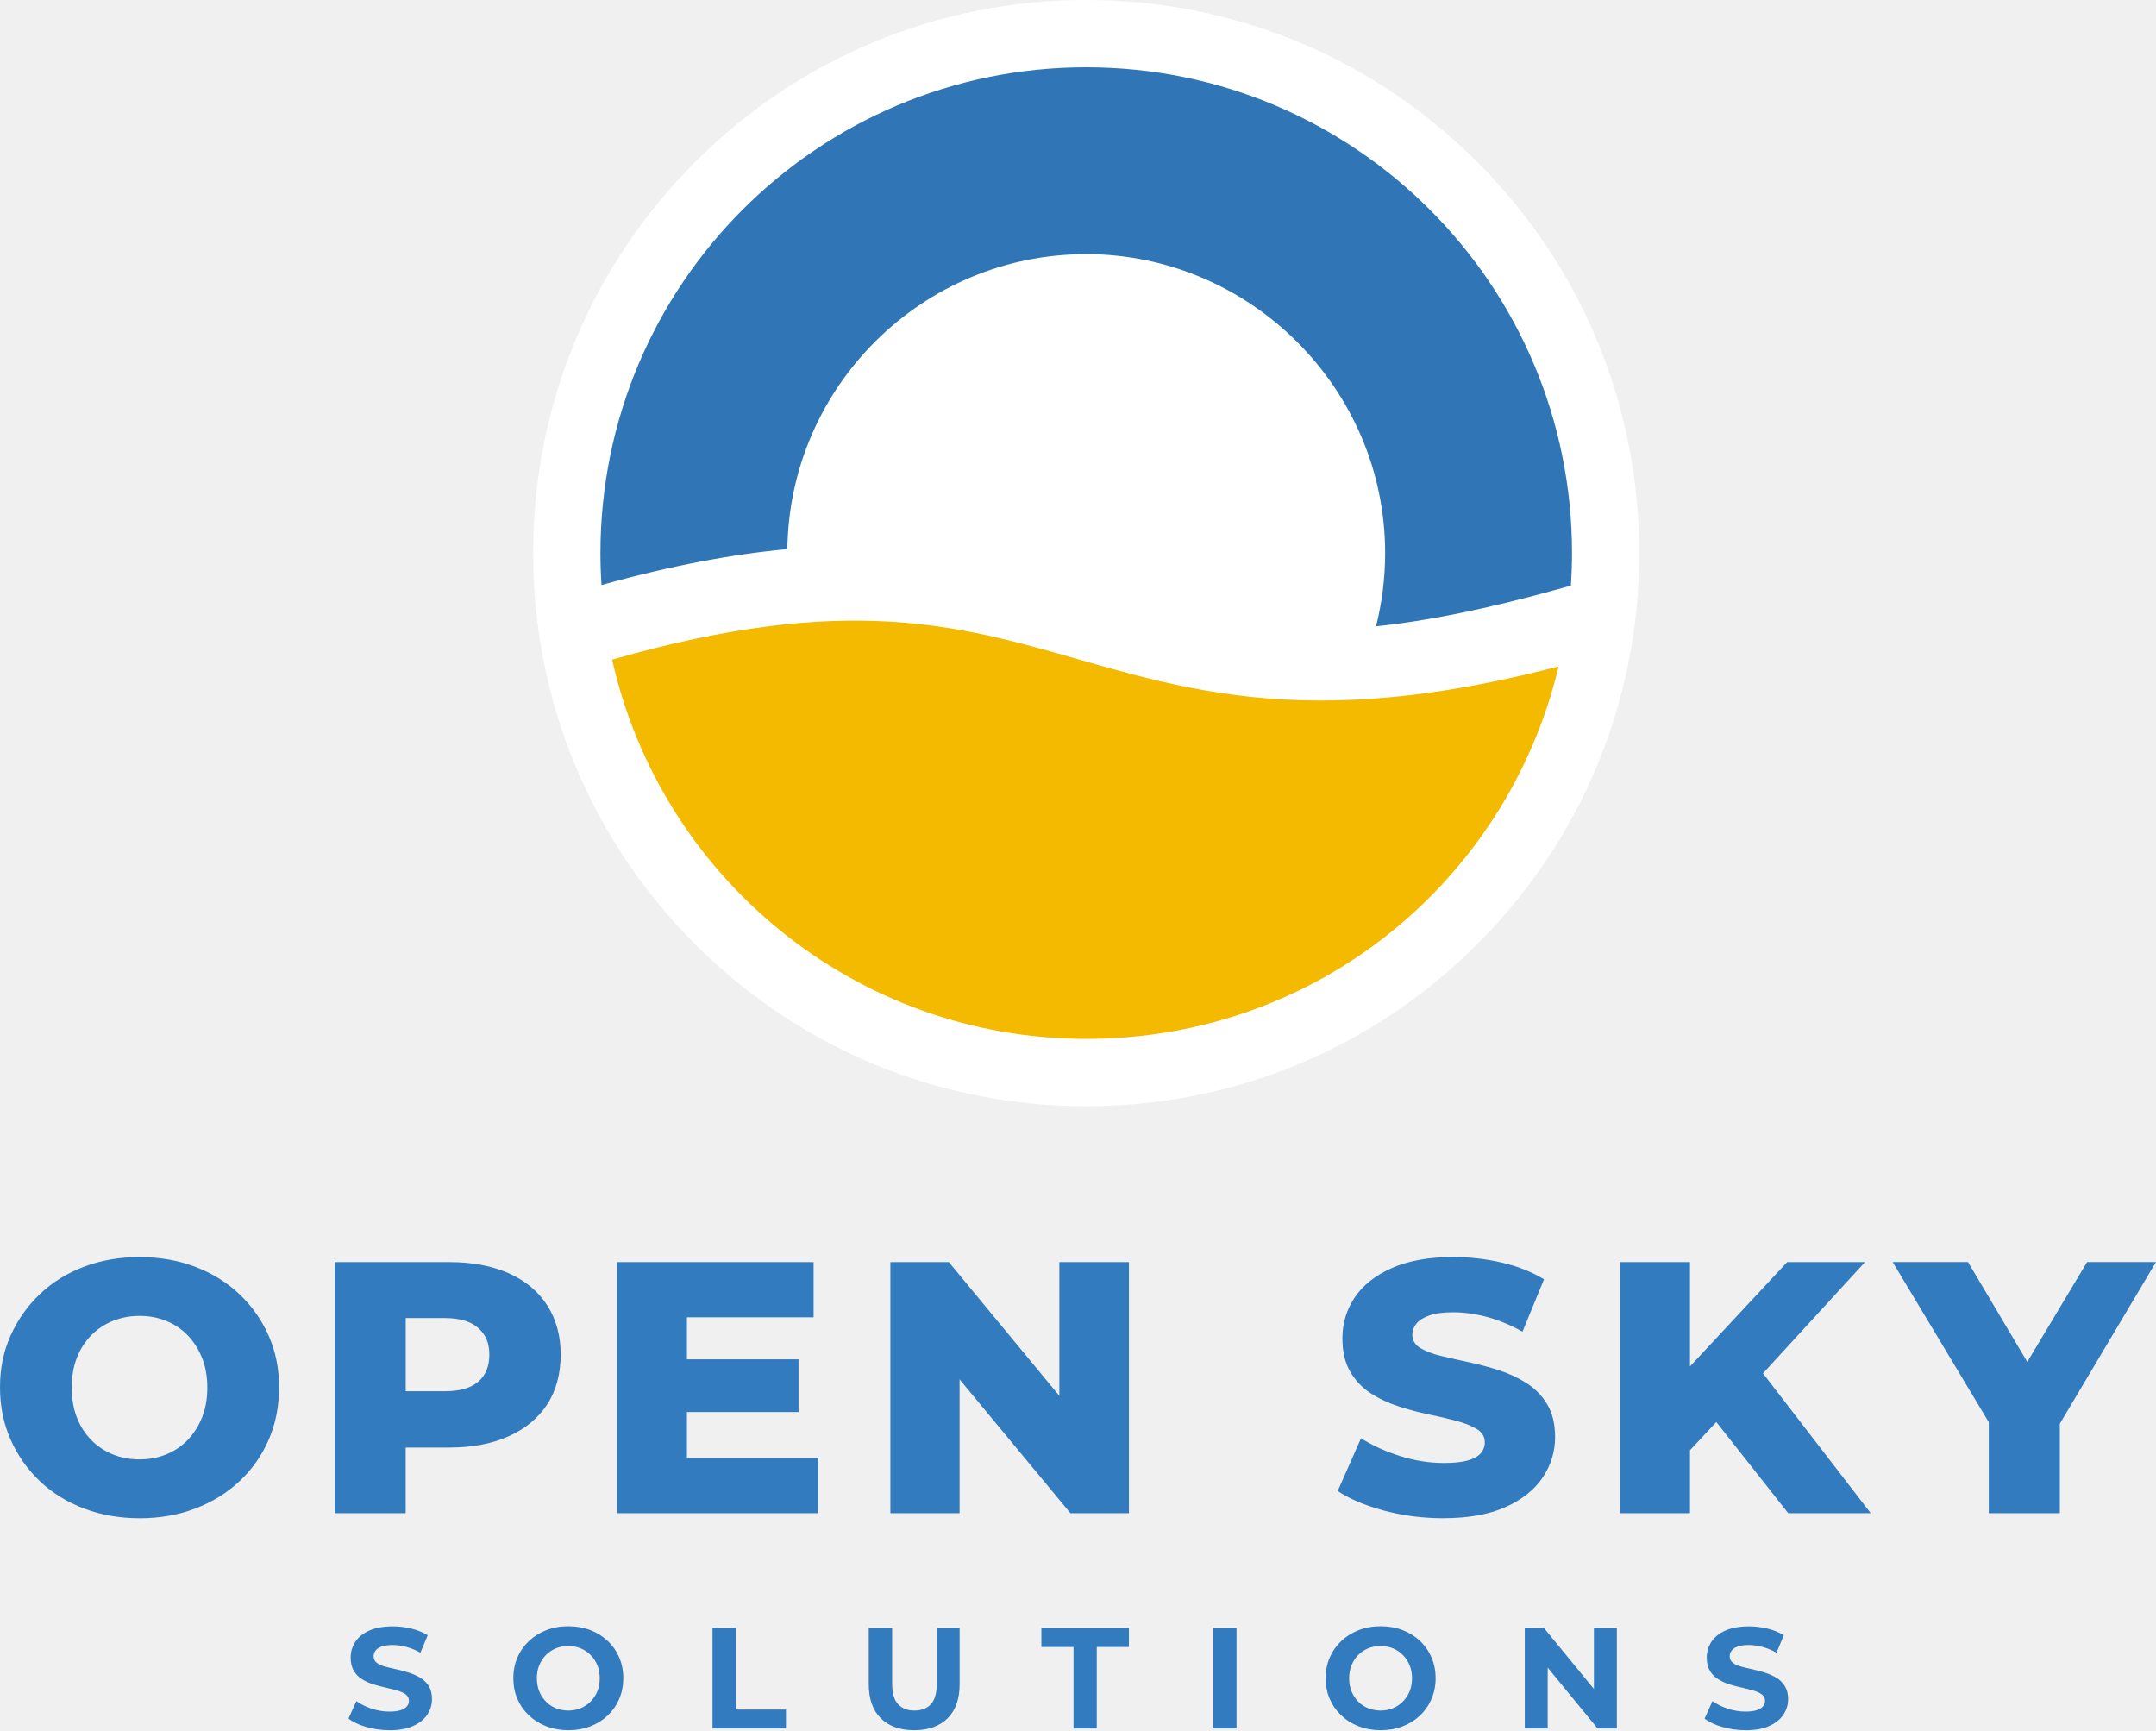
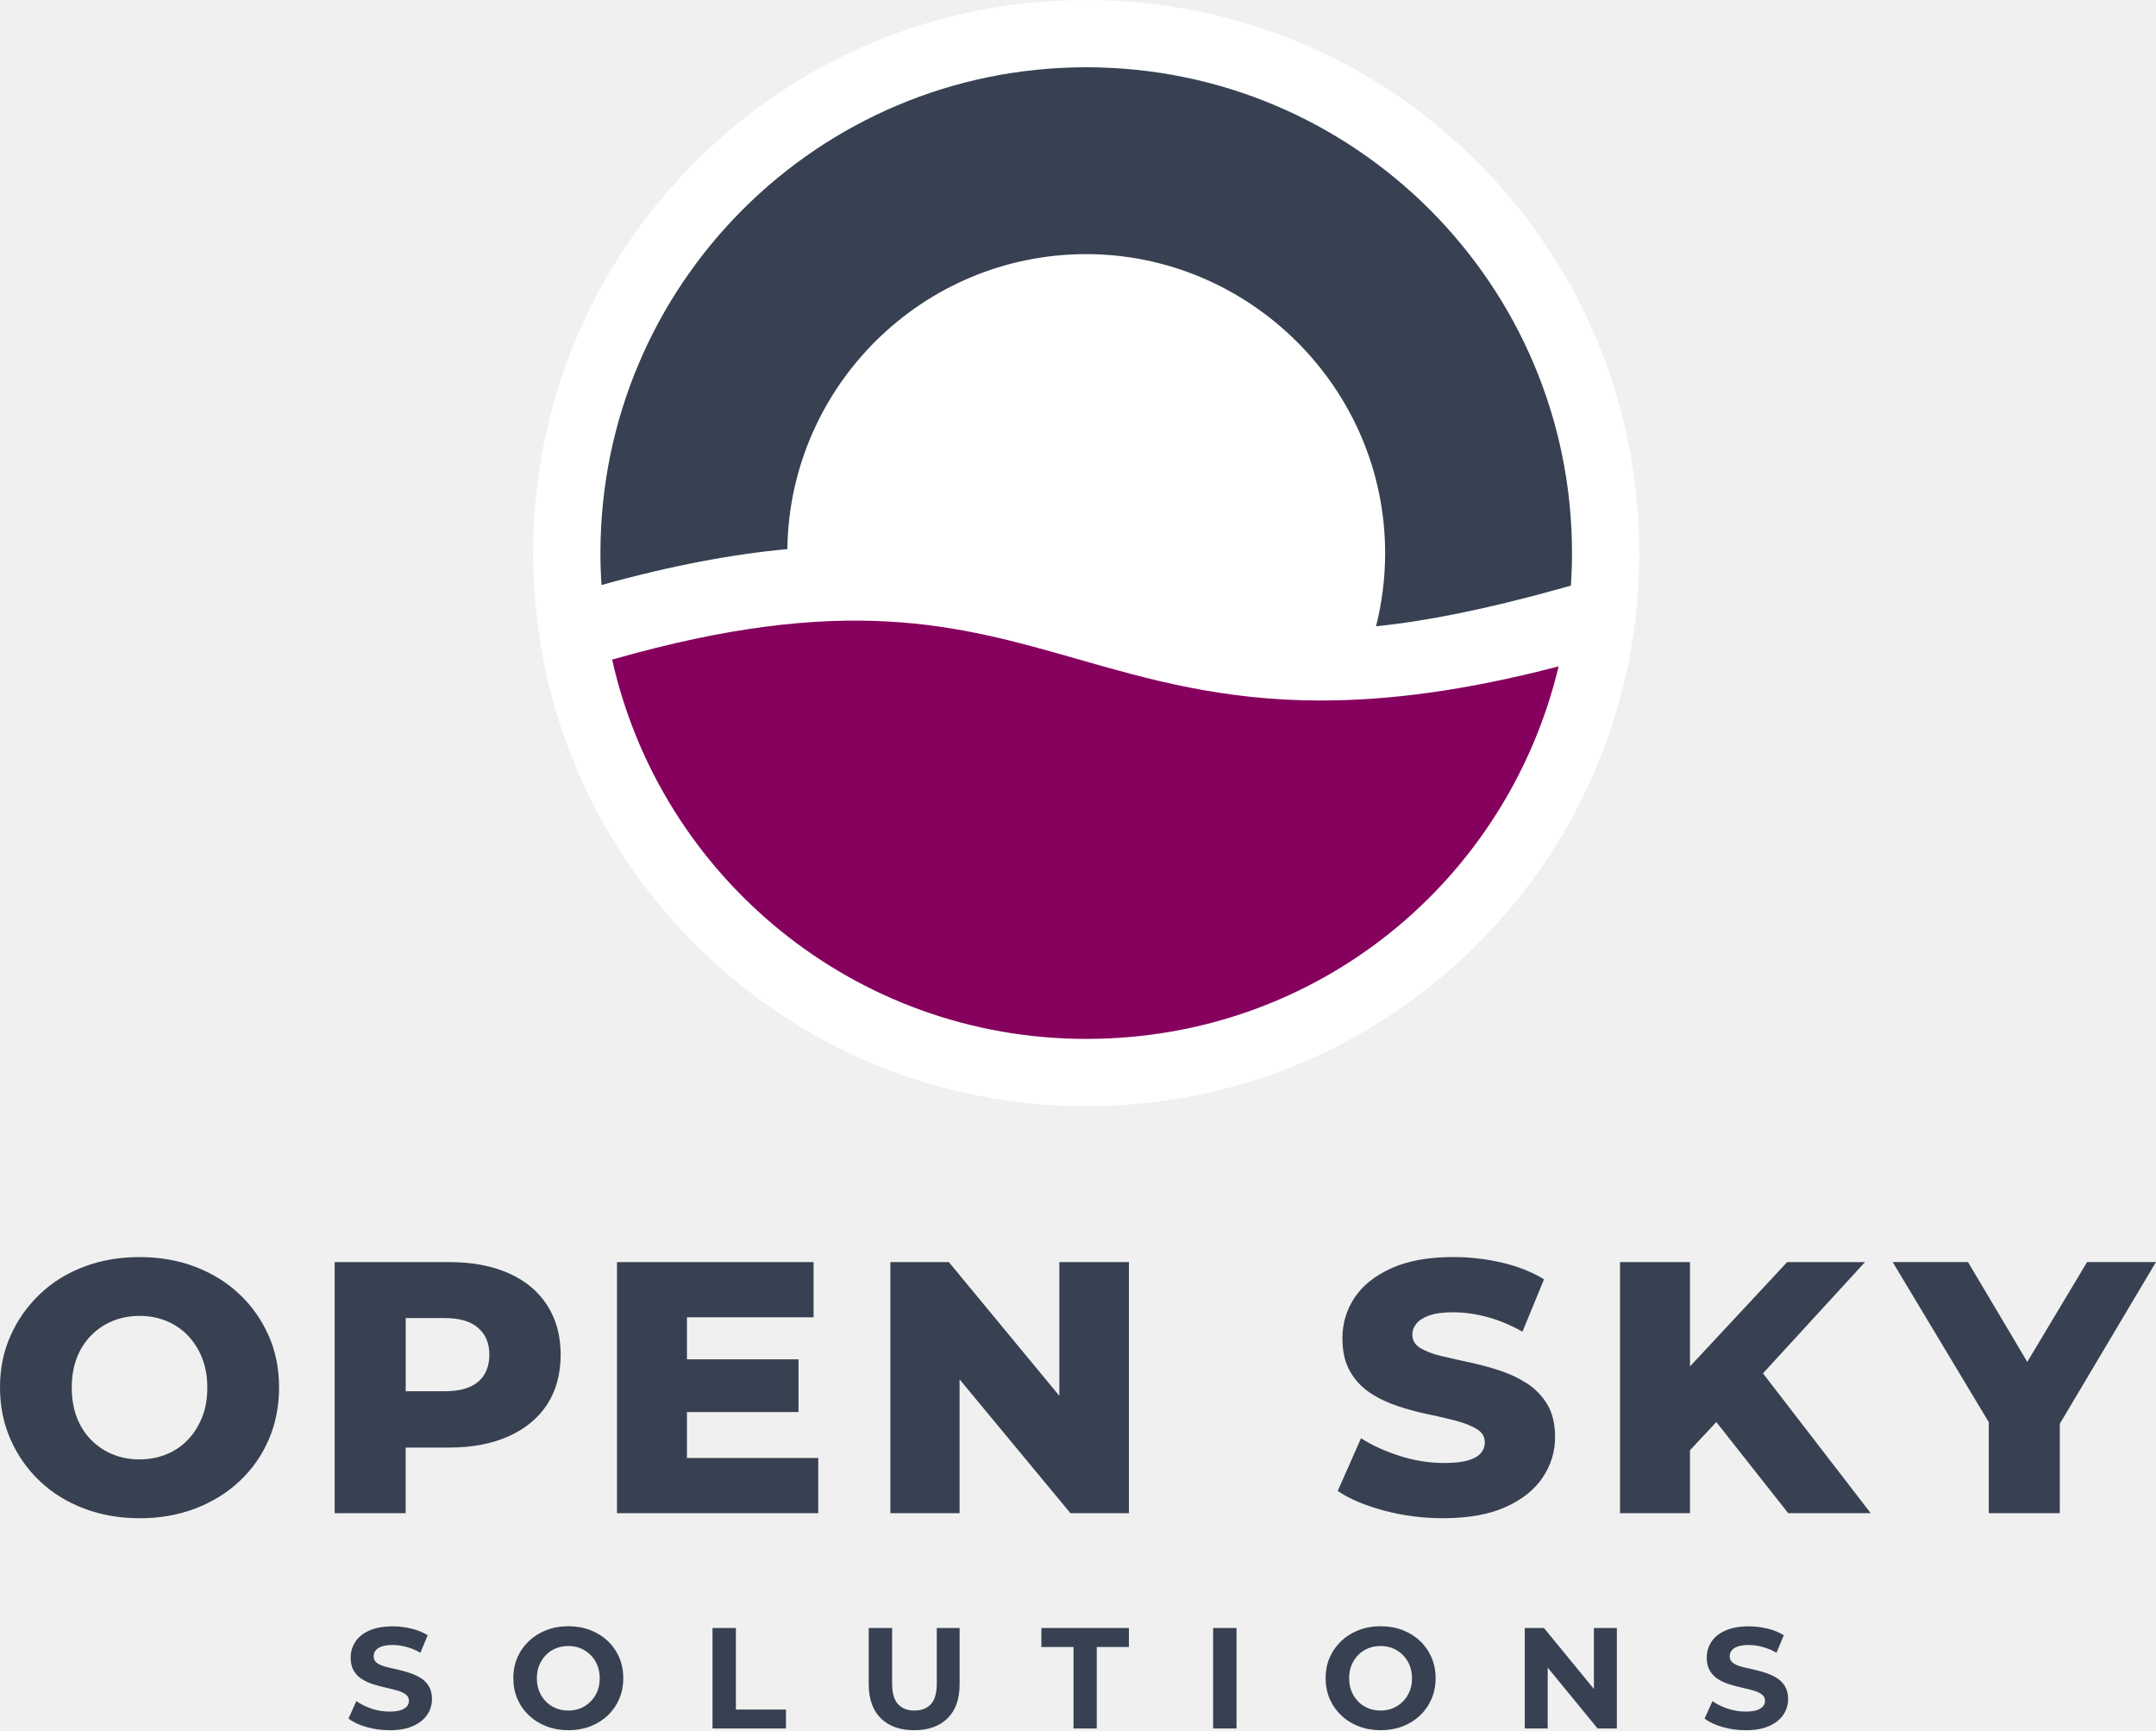
<svg xmlns="http://www.w3.org/2000/svg" id="Layer_2" data-name="Layer 2" viewBox="0 0 576.96 462.97">
  <g id="Sun_Logo" data-name="Sun Logo">
    <g>
      <g>
-         <path d="m37.34,406.25c-5.31,0-10.26-.86-14.83-2.59-4.58-1.73-8.53-4.18-11.86-7.34s-5.94-6.88-7.82-11.14c-1.89-4.26-2.83-8.91-2.83-13.97s.94-9.6,2.83-13.82c1.89-4.22,4.5-7.92,7.82-11.09s7.26-5.62,11.81-7.34c4.54-1.73,9.5-2.59,14.88-2.59s10.33.86,14.88,2.59c4.54,1.73,8.48,4.16,11.81,7.3,3.33,3.14,5.94,6.82,7.82,11.04,1.89,4.22,2.83,8.87,2.83,13.92s-.93,9.81-2.79,14.06c-1.86,4.26-4.46,7.95-7.82,11.09-3.36,3.14-7.31,5.57-11.86,7.3-4.54,1.73-9.5,2.59-14.88,2.59Zm0-15.74c2.56,0,4.94-.45,7.15-1.34,2.21-.9,4.13-2.19,5.76-3.89,1.63-1.7,2.91-3.71,3.84-6.05.93-2.34,1.39-4.98,1.39-7.92s-.46-5.58-1.39-7.92c-.93-2.34-2.21-4.35-3.84-6.05-1.63-1.7-3.55-2.99-5.76-3.89-2.21-.9-4.59-1.34-7.15-1.34s-4.94.45-7.15,1.34c-2.21.9-4.14,2.19-5.81,3.89-1.67,1.7-2.94,3.71-3.84,6.05-.9,2.34-1.34,4.98-1.34,7.92s.45,5.58,1.34,7.92c.9,2.34,2.17,4.35,3.84,6.05,1.66,1.7,3.6,2.99,5.81,3.89,2.21.9,4.59,1.34,7.15,1.34Zm52.22,14.4v-67.2h30.62c6.14,0,11.46.99,15.94,2.98,4.48,1.98,7.92,4.85,10.32,8.59,2.4,3.74,3.6,8.15,3.6,13.2s-1.2,9.62-3.6,13.3c-2.4,3.68-5.84,6.53-10.32,8.54-4.48,2.02-9.79,3.02-15.94,3.02h-20.16l8.54-8.35v25.92h-19.01Zm19.01-23.71l-8.54-8.93h19.01c3.97,0,6.94-.85,8.93-2.54,1.98-1.69,2.98-4.11,2.98-7.25s-.99-5.39-2.98-7.15c-1.98-1.76-4.96-2.64-8.93-2.64h-19.01l8.54-8.74v37.25Zm75.26,8.93h35.14v14.78h-53.86v-67.2h52.61v14.78h-33.89v37.63Zm-1.34-26.4h31.2v14.11h-31.2v-14.11Zm55.78,41.18v-67.2h15.65l36.96,44.74h-7.39v-44.74h18.62v67.2h-15.65l-37.06-44.74h7.39v44.74h-18.53Zm148.03,1.34c-5.57,0-10.9-.69-15.98-2.06s-9.2-3.12-12.34-5.23l6.24-14.11c3.01,1.92,6.48,3.5,10.42,4.75,3.94,1.25,7.86,1.87,11.76,1.87,2.69,0,4.81-.22,6.38-.67,1.57-.45,2.72-1.09,3.46-1.92.73-.83,1.1-1.82,1.1-2.98,0-1.47-.71-2.64-2.11-3.5-1.41-.86-3.25-1.6-5.52-2.21-2.27-.61-4.74-1.18-7.39-1.73-2.66-.54-5.36-1.26-8.11-2.16-2.75-.9-5.25-2.08-7.49-3.55-2.24-1.47-4.05-3.39-5.42-5.76-1.38-2.37-2.06-5.34-2.06-8.93,0-3.97,1.09-7.58,3.26-10.85,2.18-3.26,5.47-5.89,9.89-7.87,4.42-1.98,9.92-2.98,16.51-2.98,4.42,0,8.75.5,13.01,1.49,4.26.99,8.02,2.48,11.28,4.46l-5.76,14.02c-3.2-1.79-6.37-3.1-9.5-3.94-3.14-.83-6.18-1.25-9.12-1.25-2.62,0-4.74.29-6.34.86-1.6.58-2.75,1.31-3.46,2.21-.71.9-1.06,1.86-1.06,2.88,0,1.54.7,2.74,2.11,3.6,1.41.86,3.23,1.57,5.47,2.11,2.24.54,4.72,1.1,7.44,1.68,2.72.58,5.42,1.3,8.11,2.16,2.69.86,5.17,2.02,7.44,3.46,2.27,1.44,4.11,3.33,5.52,5.66,1.41,2.34,2.11,5.27,2.11,8.78,0,3.9-1.1,7.5-3.31,10.8-2.21,3.3-5.52,5.94-9.94,7.92-4.42,1.98-9.95,2.98-16.61,2.98Zm47.23-1.34v-67.2h18.72v67.2h-18.72Zm16.89-14.88l-1.05-21.31,28.89-31.01h20.83l-28.61,31.2-10.66,11.04-9.41,10.08Zm28.13,14.88l-21.89-27.74,12.38-13.25,31.58,40.99h-22.08Zm53.66,0v-28.42l4.42,11.42-30.14-50.21h20.16l21.6,36.38h-11.52l21.79-36.38h18.43l-29.86,50.21,4.13-11.42v28.42h-19.01Z" fill="#327bbe" />
-         <path d="m104.24,462.97c-2.15,0-4.22-.29-6.2-.86s-3.58-1.32-4.78-2.25l2.11-4.68c1.13.82,2.48,1.49,4.07,2.02,1.59.53,3.19.79,4.8.79,1.23,0,2.22-.13,2.98-.38.75-.26,1.31-.6,1.67-1.02.36-.42.54-.92.54-1.48,0-.72-.28-1.29-.84-1.71-.56-.42-1.31-.77-2.25-1.04-.94-.27-1.95-.52-3.05-.77-1.1-.24-2.21-.54-3.32-.88s-2.14-.81-3.07-1.38-1.68-1.33-2.23-2.27c-.55-.93-.83-2.11-.83-3.51,0-1.54.41-2.94,1.23-4.21.82-1.27,2.07-2.28,3.74-3.03,1.68-.75,3.78-1.13,6.32-1.13,1.69,0,3.36.21,5.01.61,1.65.41,3.09,1,4.32,1.77l-1.96,4.68c-1.2-.69-2.44-1.21-3.72-1.55-1.28-.35-2.51-.52-3.69-.52s-2.21.13-2.96.4c-.74.27-1.29.63-1.63,1.09-.35.46-.52.97-.52,1.54,0,.72.28,1.29.84,1.73.56.44,1.31.77,2.23,1.02.92.24,1.95.49,3.07.73s2.24.54,3.34.9,2.11.81,3.03,1.36c.92.55,1.67,1.29,2.25,2.23.58.94.86,2.09.86,3.48,0,1.51-.42,2.89-1.25,4.15-.83,1.25-2.09,2.27-3.78,3.03-1.69.77-3.8,1.15-6.34,1.15Zm47.88,0c-2.12,0-4.08-.35-5.88-1.04-1.79-.69-3.35-1.66-4.69-2.92-1.33-1.25-2.36-2.73-3.09-4.42s-1.09-3.53-1.09-5.53.37-3.87,1.09-5.55c.73-1.68,1.76-3.14,3.09-4.4,1.33-1.25,2.89-2.23,4.67-2.92,1.78-.69,3.73-1.04,5.86-1.04s4.08.34,5.86,1.02c1.78.68,3.33,1.65,4.67,2.9,1.33,1.25,2.36,2.73,3.09,4.42.73,1.69,1.09,3.55,1.09,5.57s-.36,3.85-1.09,5.55c-.73,1.7-1.76,3.18-3.09,4.44-1.33,1.25-2.89,2.22-4.67,2.9-1.78.68-3.72,1.02-5.82,1.02Zm-.04-5.26c1.2,0,2.31-.21,3.32-.63s1.9-1.02,2.67-1.8c.77-.78,1.36-1.69,1.79-2.73.42-1.04.63-2.19.63-3.48s-.21-2.44-.63-3.47c-.42-1.04-1.02-1.95-1.79-2.73-.77-.78-1.66-1.38-2.67-1.8-1.01-.42-2.12-.63-3.32-.63s-2.32.21-3.34.63c-1.02.42-1.91,1.02-2.67,1.8-.75.78-1.34,1.69-1.77,2.73s-.63,2.2-.63,3.47.21,2.44.63,3.48,1.01,1.95,1.77,2.73c.75.78,1.64,1.38,2.67,1.8,1.02.42,2.14.63,3.34.63Zm38.59,4.8v-26.88h6.26v21.81h13.4v5.07h-19.66Zm53.99.46c-3.81,0-6.8-1.06-8.95-3.19-2.15-2.12-3.23-5.17-3.23-9.14v-15.01h6.26v14.86c0,2.54.52,4.37,1.58,5.51,1.05,1.14,2.51,1.71,4.38,1.71s3.37-.57,4.42-1.71c1.05-1.14,1.57-2.98,1.57-5.51v-14.86h6.11v15.01c0,3.97-1.07,7.01-3.22,9.14-2.15,2.12-5.12,3.19-8.91,3.19Zm42.62-.46v-21.81h-8.6v-5.07h23.42v5.07h-8.6v21.81h-6.22Zm37.36,0v-26.88h6.26v26.88h-6.26Zm44.85.46c-2.12,0-4.08-.35-5.88-1.04s-3.35-1.66-4.68-2.92-2.36-2.73-3.09-4.42c-.73-1.69-1.09-3.53-1.09-5.53s.36-3.87,1.09-5.55c.73-1.68,1.76-3.14,3.09-4.4,1.33-1.25,2.89-2.23,4.67-2.92,1.78-.69,3.73-1.04,5.86-1.04s4.08.34,5.86,1.02c1.78.68,3.33,1.65,4.67,2.9,1.33,1.25,2.36,2.73,3.09,4.42.73,1.69,1.1,3.55,1.1,5.57s-.37,3.85-1.1,5.55c-.73,1.7-1.76,3.18-3.09,4.44-1.33,1.25-2.89,2.22-4.67,2.9s-3.72,1.02-5.82,1.02Zm-.04-5.26c1.2,0,2.31-.21,3.32-.63s1.9-1.02,2.67-1.8c.77-.78,1.36-1.69,1.79-2.73s.63-2.19.63-3.48-.21-2.44-.63-3.47-1.02-1.95-1.79-2.73c-.77-.78-1.66-1.38-2.67-1.8-1.01-.42-2.12-.63-3.32-.63s-2.32.21-3.34.63c-1.02.42-1.91,1.02-2.67,1.8-.76.78-1.34,1.69-1.77,2.73-.42,1.04-.63,2.2-.63,3.47s.21,2.44.63,3.48c.42,1.04,1.01,1.95,1.77,2.73.75.78,1.64,1.38,2.67,1.8s2.14.63,3.34.63Zm38.59,4.8v-26.88h5.14l15.86,19.35h-2.5v-19.35h6.14v26.88h-5.15l-15.86-19.35h2.5v19.35h-6.14Zm59.1.46c-2.15,0-4.22-.29-6.2-.86s-3.58-1.32-4.78-2.25l2.11-4.68c1.12.82,2.48,1.49,4.07,2.02,1.59.53,3.19.79,4.8.79,1.23,0,2.22-.13,2.98-.38.75-.26,1.31-.6,1.67-1.02.36-.42.54-.92.54-1.48,0-.72-.28-1.29-.84-1.71-.56-.42-1.31-.77-2.25-1.04-.94-.27-1.95-.52-3.05-.77-1.1-.24-2.21-.54-3.32-.88s-2.14-.81-3.07-1.38c-.93-.58-1.68-1.33-2.23-2.27s-.83-2.11-.83-3.51c0-1.54.41-2.94,1.23-4.21.82-1.27,2.07-2.28,3.74-3.03,1.68-.75,3.78-1.13,6.32-1.13,1.69,0,3.36.21,5.01.61,1.65.41,3.09,1,4.32,1.77l-1.96,4.68c-1.2-.69-2.45-1.21-3.72-1.55s-2.51-.52-3.69-.52-2.21.13-2.96.4c-.74.27-1.29.63-1.63,1.09-.35.46-.52.97-.52,1.54,0,.72.28,1.29.84,1.73.56.44,1.31.77,2.23,1.02s1.95.49,3.07.73c1.12.24,2.24.54,3.34.9s2.11.81,3.03,1.36,1.67,1.29,2.25,2.23c.58.94.87,2.09.87,3.48,0,1.51-.42,2.89-1.25,4.15-.83,1.25-2.09,2.27-3.78,3.03-1.69.77-3.8,1.15-6.34,1.15Z" fill="#327bbe" />
+         <path d="m37.34,406.25c-5.31,0-10.26-.86-14.83-2.59-4.58-1.73-8.53-4.18-11.86-7.34s-5.94-6.88-7.82-11.14c-1.89-4.26-2.83-8.91-2.83-13.97s.94-9.6,2.83-13.82c1.89-4.22,4.5-7.92,7.82-11.09s7.26-5.62,11.81-7.34c4.54-1.73,9.5-2.59,14.88-2.59s10.33.86,14.88,2.59c4.54,1.73,8.48,4.16,11.81,7.3,3.33,3.14,5.94,6.82,7.82,11.04,1.89,4.22,2.83,8.87,2.83,13.92s-.93,9.81-2.79,14.06c-1.86,4.26-4.46,7.95-7.82,11.09-3.36,3.14-7.31,5.57-11.86,7.3-4.54,1.73-9.5,2.59-14.88,2.59Zm0-15.74c2.56,0,4.94-.45,7.15-1.34,2.21-.9,4.13-2.19,5.76-3.89,1.63-1.7,2.91-3.71,3.84-6.05.93-2.34,1.39-4.98,1.39-7.92s-.46-5.58-1.39-7.92c-.93-2.34-2.21-4.35-3.84-6.05-1.63-1.7-3.55-2.99-5.76-3.89-2.21-.9-4.59-1.34-7.15-1.34s-4.94.45-7.15,1.34c-2.21.9-4.14,2.19-5.81,3.89-1.67,1.7-2.94,3.71-3.84,6.05-.9,2.34-1.34,4.98-1.34,7.92s.45,5.58,1.34,7.92c.9,2.34,2.17,4.35,3.84,6.05,1.66,1.7,3.6,2.99,5.81,3.89,2.21.9,4.59,1.34,7.15,1.34Zm52.22,14.4v-67.2h30.62c6.14,0,11.46.99,15.94,2.98,4.48,1.98,7.92,4.85,10.32,8.59,2.4,3.74,3.6,8.15,3.6,13.2s-1.2,9.62-3.6,13.3c-2.4,3.68-5.84,6.53-10.32,8.54-4.48,2.02-9.79,3.02-15.94,3.02h-20.16l8.54-8.35v25.92h-19.01Zm19.01-23.71l-8.54-8.93h19.01c3.97,0,6.94-.85,8.93-2.54,1.98-1.69,2.98-4.11,2.98-7.25s-.99-5.39-2.98-7.15c-1.98-1.76-4.96-2.64-8.93-2.64h-19.01l8.54-8.74v37.25Zm75.26,8.93h35.14v14.78h-53.86v-67.2h52.61v14.78h-33.89v37.63Zm-1.34-26.4h31.2v14.11h-31.2v-14.11Zm55.78,41.18v-67.2h15.65l36.96,44.74h-7.39v-44.74h18.62v67.2h-15.65l-37.06-44.74h7.39v44.74h-18.53Zm148.03,1.34c-5.57,0-10.9-.69-15.98-2.06s-9.2-3.12-12.34-5.23l6.24-14.11c3.01,1.92,6.48,3.5,10.42,4.75,3.94,1.25,7.86,1.87,11.76,1.87,2.69,0,4.81-.22,6.38-.67,1.57-.45,2.72-1.09,3.46-1.92.73-.83,1.1-1.82,1.1-2.98,0-1.47-.71-2.64-2.11-3.5-1.41-.86-3.25-1.6-5.52-2.21-2.27-.61-4.74-1.18-7.39-1.73-2.66-.54-5.36-1.26-8.11-2.16-2.75-.9-5.25-2.08-7.49-3.55-2.24-1.47-4.05-3.39-5.42-5.76-1.38-2.37-2.06-5.34-2.06-8.93,0-3.97,1.09-7.58,3.26-10.85,2.18-3.26,5.47-5.89,9.89-7.87,4.42-1.98,9.92-2.98,16.51-2.98,4.42,0,8.75.5,13.01,1.49,4.26.99,8.02,2.48,11.28,4.46l-5.76,14.02c-3.2-1.79-6.37-3.1-9.5-3.94-3.14-.83-6.18-1.25-9.12-1.25-2.62,0-4.74.29-6.34.86-1.6.58-2.75,1.31-3.46,2.21-.71.9-1.06,1.86-1.06,2.88,0,1.54.7,2.74,2.11,3.6,1.41.86,3.23,1.57,5.47,2.11,2.24.54,4.72,1.1,7.44,1.68,2.72.58,5.42,1.3,8.11,2.16,2.69.86,5.17,2.02,7.44,3.46,2.27,1.44,4.11,3.33,5.52,5.66,1.41,2.34,2.11,5.27,2.11,8.78,0,3.9-1.1,7.5-3.31,10.8-2.21,3.3-5.52,5.94-9.94,7.92-4.42,1.98-9.95,2.98-16.61,2.98Zm47.23-1.34v-67.2h18.72v67.2h-18.72Zm16.89-14.88l-1.05-21.31,28.89-31.01h20.83l-28.61,31.2-10.66,11.04-9.41,10.08Zm28.13,14.88l-21.89-27.74,12.38-13.25,31.58,40.99h-22.08Zm53.66,0v-28.42l4.42,11.42-30.14-50.21h20.16l21.6,36.38h-11.52l21.79-36.38h18.43l-29.86,50.21,4.13-11.42v28.42h-19.01Z" fill="#374151" />
+         <path d="m104.24,462.97c-2.15,0-4.22-.29-6.2-.86s-3.58-1.32-4.78-2.25l2.11-4.68c1.13.82,2.48,1.49,4.07,2.02,1.59.53,3.19.79,4.8.79,1.23,0,2.22-.13,2.98-.38.75-.26,1.31-.6,1.67-1.02.36-.42.54-.92.54-1.48,0-.72-.28-1.29-.84-1.71-.56-.42-1.31-.77-2.25-1.04-.94-.27-1.95-.52-3.05-.77-1.1-.24-2.21-.54-3.32-.88s-2.14-.81-3.07-1.38-1.68-1.33-2.23-2.27c-.55-.93-.83-2.11-.83-3.51,0-1.54.41-2.94,1.23-4.21.82-1.27,2.07-2.28,3.74-3.03,1.68-.75,3.78-1.13,6.32-1.13,1.69,0,3.36.21,5.01.61,1.65.41,3.09,1,4.32,1.77l-1.96,4.68c-1.2-.69-2.44-1.21-3.72-1.55-1.28-.35-2.51-.52-3.69-.52s-2.21.13-2.96.4c-.74.27-1.29.63-1.63,1.09-.35.46-.52.97-.52,1.54,0,.72.28,1.29.84,1.73.56.44,1.31.77,2.23,1.02.92.24,1.95.49,3.07.73s2.24.54,3.34.9,2.11.81,3.03,1.36c.92.55,1.67,1.29,2.25,2.23.58.94.86,2.09.86,3.48,0,1.51-.42,2.89-1.25,4.15-.83,1.25-2.09,2.27-3.78,3.03-1.69.77-3.8,1.15-6.34,1.15Zm47.88,0c-2.12,0-4.08-.35-5.88-1.04-1.79-.69-3.35-1.66-4.69-2.92-1.33-1.25-2.36-2.73-3.09-4.42s-1.09-3.53-1.09-5.53.37-3.87,1.09-5.55c.73-1.68,1.76-3.14,3.09-4.4,1.33-1.25,2.89-2.23,4.67-2.92,1.78-.69,3.73-1.04,5.86-1.04s4.08.34,5.86,1.02c1.78.68,3.33,1.65,4.67,2.9,1.33,1.25,2.36,2.73,3.09,4.42.73,1.69,1.09,3.55,1.09,5.57s-.36,3.85-1.09,5.55c-.73,1.7-1.76,3.18-3.09,4.44-1.33,1.25-2.89,2.22-4.67,2.9-1.78.68-3.72,1.02-5.82,1.02Zm-.04-5.26c1.2,0,2.31-.21,3.32-.63s1.9-1.02,2.67-1.8c.77-.78,1.36-1.69,1.79-2.73.42-1.04.63-2.19.63-3.48s-.21-2.44-.63-3.47c-.42-1.04-1.02-1.95-1.79-2.73-.77-.78-1.66-1.38-2.67-1.8-1.01-.42-2.12-.63-3.32-.63s-2.32.21-3.34.63c-1.02.42-1.91,1.02-2.67,1.8-.75.78-1.34,1.69-1.77,2.73s-.63,2.2-.63,3.47.21,2.44.63,3.48,1.01,1.95,1.77,2.73c.75.78,1.64,1.38,2.67,1.8,1.02.42,2.14.63,3.34.63Zm38.59,4.8v-26.88h6.26v21.81h13.4v5.07h-19.66Zm53.99.46c-3.81,0-6.8-1.06-8.95-3.19-2.15-2.12-3.23-5.17-3.23-9.14v-15.01h6.26v14.86c0,2.54.52,4.37,1.58,5.51,1.05,1.14,2.51,1.71,4.38,1.71s3.37-.57,4.42-1.71c1.05-1.14,1.57-2.98,1.57-5.51v-14.86h6.11v15.01c0,3.97-1.07,7.01-3.22,9.14-2.15,2.12-5.12,3.19-8.91,3.19Zm42.62-.46v-21.81h-8.6v-5.07h23.42v5.07h-8.6v21.81h-6.22Zm37.36,0v-26.88h6.26v26.88h-6.26Zm44.85.46c-2.12,0-4.08-.35-5.88-1.04s-3.35-1.66-4.68-2.92-2.36-2.73-3.09-4.42c-.73-1.69-1.09-3.53-1.09-5.53s.36-3.87,1.09-5.55c.73-1.68,1.76-3.14,3.09-4.4,1.33-1.25,2.89-2.23,4.67-2.92,1.78-.69,3.73-1.04,5.86-1.04s4.08.34,5.86,1.02c1.78.68,3.33,1.65,4.67,2.9,1.33,1.25,2.36,2.73,3.09,4.42.73,1.69,1.1,3.55,1.1,5.57s-.37,3.85-1.1,5.55c-.73,1.7-1.76,3.18-3.09,4.44-1.33,1.25-2.89,2.22-4.67,2.9s-3.72,1.02-5.82,1.02Zm-.04-5.26c1.2,0,2.31-.21,3.32-.63s1.9-1.02,2.67-1.8c.77-.78,1.36-1.69,1.79-2.73s.63-2.19.63-3.48-.21-2.44-.63-3.47-1.02-1.95-1.79-2.73c-.77-.78-1.66-1.38-2.67-1.8-1.01-.42-2.12-.63-3.32-.63s-2.32.21-3.34.63c-1.02.42-1.91,1.02-2.67,1.8-.76.78-1.34,1.69-1.77,2.73-.42,1.04-.63,2.2-.63,3.47s.21,2.44.63,3.48c.42,1.04,1.01,1.95,1.77,2.73.75.78,1.64,1.38,2.67,1.8s2.14.63,3.34.63Zm38.59,4.8v-26.88h5.14l15.86,19.35h-2.5v-19.35h6.14v26.88h-5.15l-15.86-19.35h2.5v19.35h-6.14Zm59.1.46c-2.15,0-4.22-.29-6.2-.86s-3.58-1.32-4.78-2.25l2.11-4.68c1.12.82,2.48,1.49,4.07,2.02,1.59.53,3.19.79,4.8.79,1.23,0,2.22-.13,2.98-.38.75-.26,1.31-.6,1.67-1.02.36-.42.54-.92.54-1.48,0-.72-.28-1.29-.84-1.71-.56-.42-1.31-.77-2.25-1.04-.94-.27-1.95-.52-3.05-.77-1.1-.24-2.21-.54-3.32-.88s-2.14-.81-3.07-1.38c-.93-.58-1.68-1.33-2.23-2.27s-.83-2.11-.83-3.51c0-1.54.41-2.94,1.23-4.21.82-1.27,2.07-2.28,3.74-3.03,1.68-.75,3.78-1.13,6.32-1.13,1.69,0,3.36.21,5.01.61,1.65.41,3.09,1,4.32,1.77l-1.96,4.68c-1.2-.69-2.45-1.21-3.72-1.55s-2.51-.52-3.69-.52-2.21.13-2.96.4c-.74.27-1.29.63-1.63,1.09-.35.46-.52.97-.52,1.54,0,.72.28,1.29.84,1.73.56.44,1.31.77,2.23,1.02s1.95.49,3.07.73c1.12.24,2.24.54,3.34.9s2.11.81,3.03,1.36,1.67,1.29,2.25,2.23c.58.94.87,2.09.87,3.48,0,1.51-.42,2.89-1.25,4.15-.83,1.25-2.09,2.27-3.78,3.03-1.69.77-3.8,1.15-6.34,1.15Z" fill="#374151" />
      </g>
      <g>
        <g>
          <circle cx="290.67" cy="148" r="139" fill="#fff" />
          <path d="m290.67,18c71.8,0,130,58.2,130,130s-58.2,130-130,130-130-58.2-130-130S218.87,18,290.67,18m0-18c-39.53,0-76.7,15.39-104.65,43.35-27.95,27.95-43.35,65.12-43.35,104.65s15.39,76.7,43.35,104.65c27.95,27.95,65.12,43.35,104.65,43.35s76.7-15.39,104.65-43.35c27.95-27.95,43.35-65.12,43.35-104.65s-15.39-76.7-43.35-104.65C367.37,15.39,330.2,0,290.67,0h0Z" fill="#fff" />
        </g>
        <path d="m290.67,68c44.11,0,80,35.89,80,80s-35.89,80-80,80-80-35.89-80-80,35.89-80,80-80" fill="#fff" />
-         <path d="m353.58,187.45c-26.42,0-46.06-5.61-65.33-11.12-31.87-9.11-61.98-17.7-124.44.17,12.99,58.08,64.85,101.49,126.86,101.49s112.77-42.51,126.43-99.68c-25.4,6.64-45.96,9.13-63.52,9.13Z" fill="#f4ba00" />
-         <path d="m210.7,146.93c.58-43.62,36.22-78.93,79.97-78.93s80,35.89,80,80c0,6.75-.85,13.31-2.43,19.58,13.5-1.38,29.5-4.55,49.74-10.21l2.4-.67c.19-2.88.3-5.78.3-8.7,0-71.8-58.2-130-130-130s-130,58.2-130,130c0,2.87.1,5.72.29,8.54,19-5.29,35.33-8.28,49.74-9.61Z" fill="#3076b6" />
+         <path d="m353.58,187.45c-26.42,0-46.06-5.61-65.33-11.12-31.87-9.11-61.98-17.7-124.44.17,12.99,58.08,64.85,101.49,126.86,101.49s112.77-42.51,126.43-99.68c-25.4,6.64-45.96,9.13-63.52,9.13Z" fill="#86005e" />
+         <path d="m210.7,146.93c.58-43.62,36.22-78.93,79.97-78.93s80,35.89,80,80c0,6.75-.85,13.31-2.43,19.58,13.5-1.38,29.5-4.55,49.74-10.21l2.4-.67c.19-2.88.3-5.78.3-8.7,0-71.8-58.2-130-130-130s-130,58.2-130,130c0,2.87.1,5.72.29,8.54,19-5.29,35.33-8.28,49.74-9.61Z" fill="#374151" />
      </g>
    </g>
  </g>
</svg>
